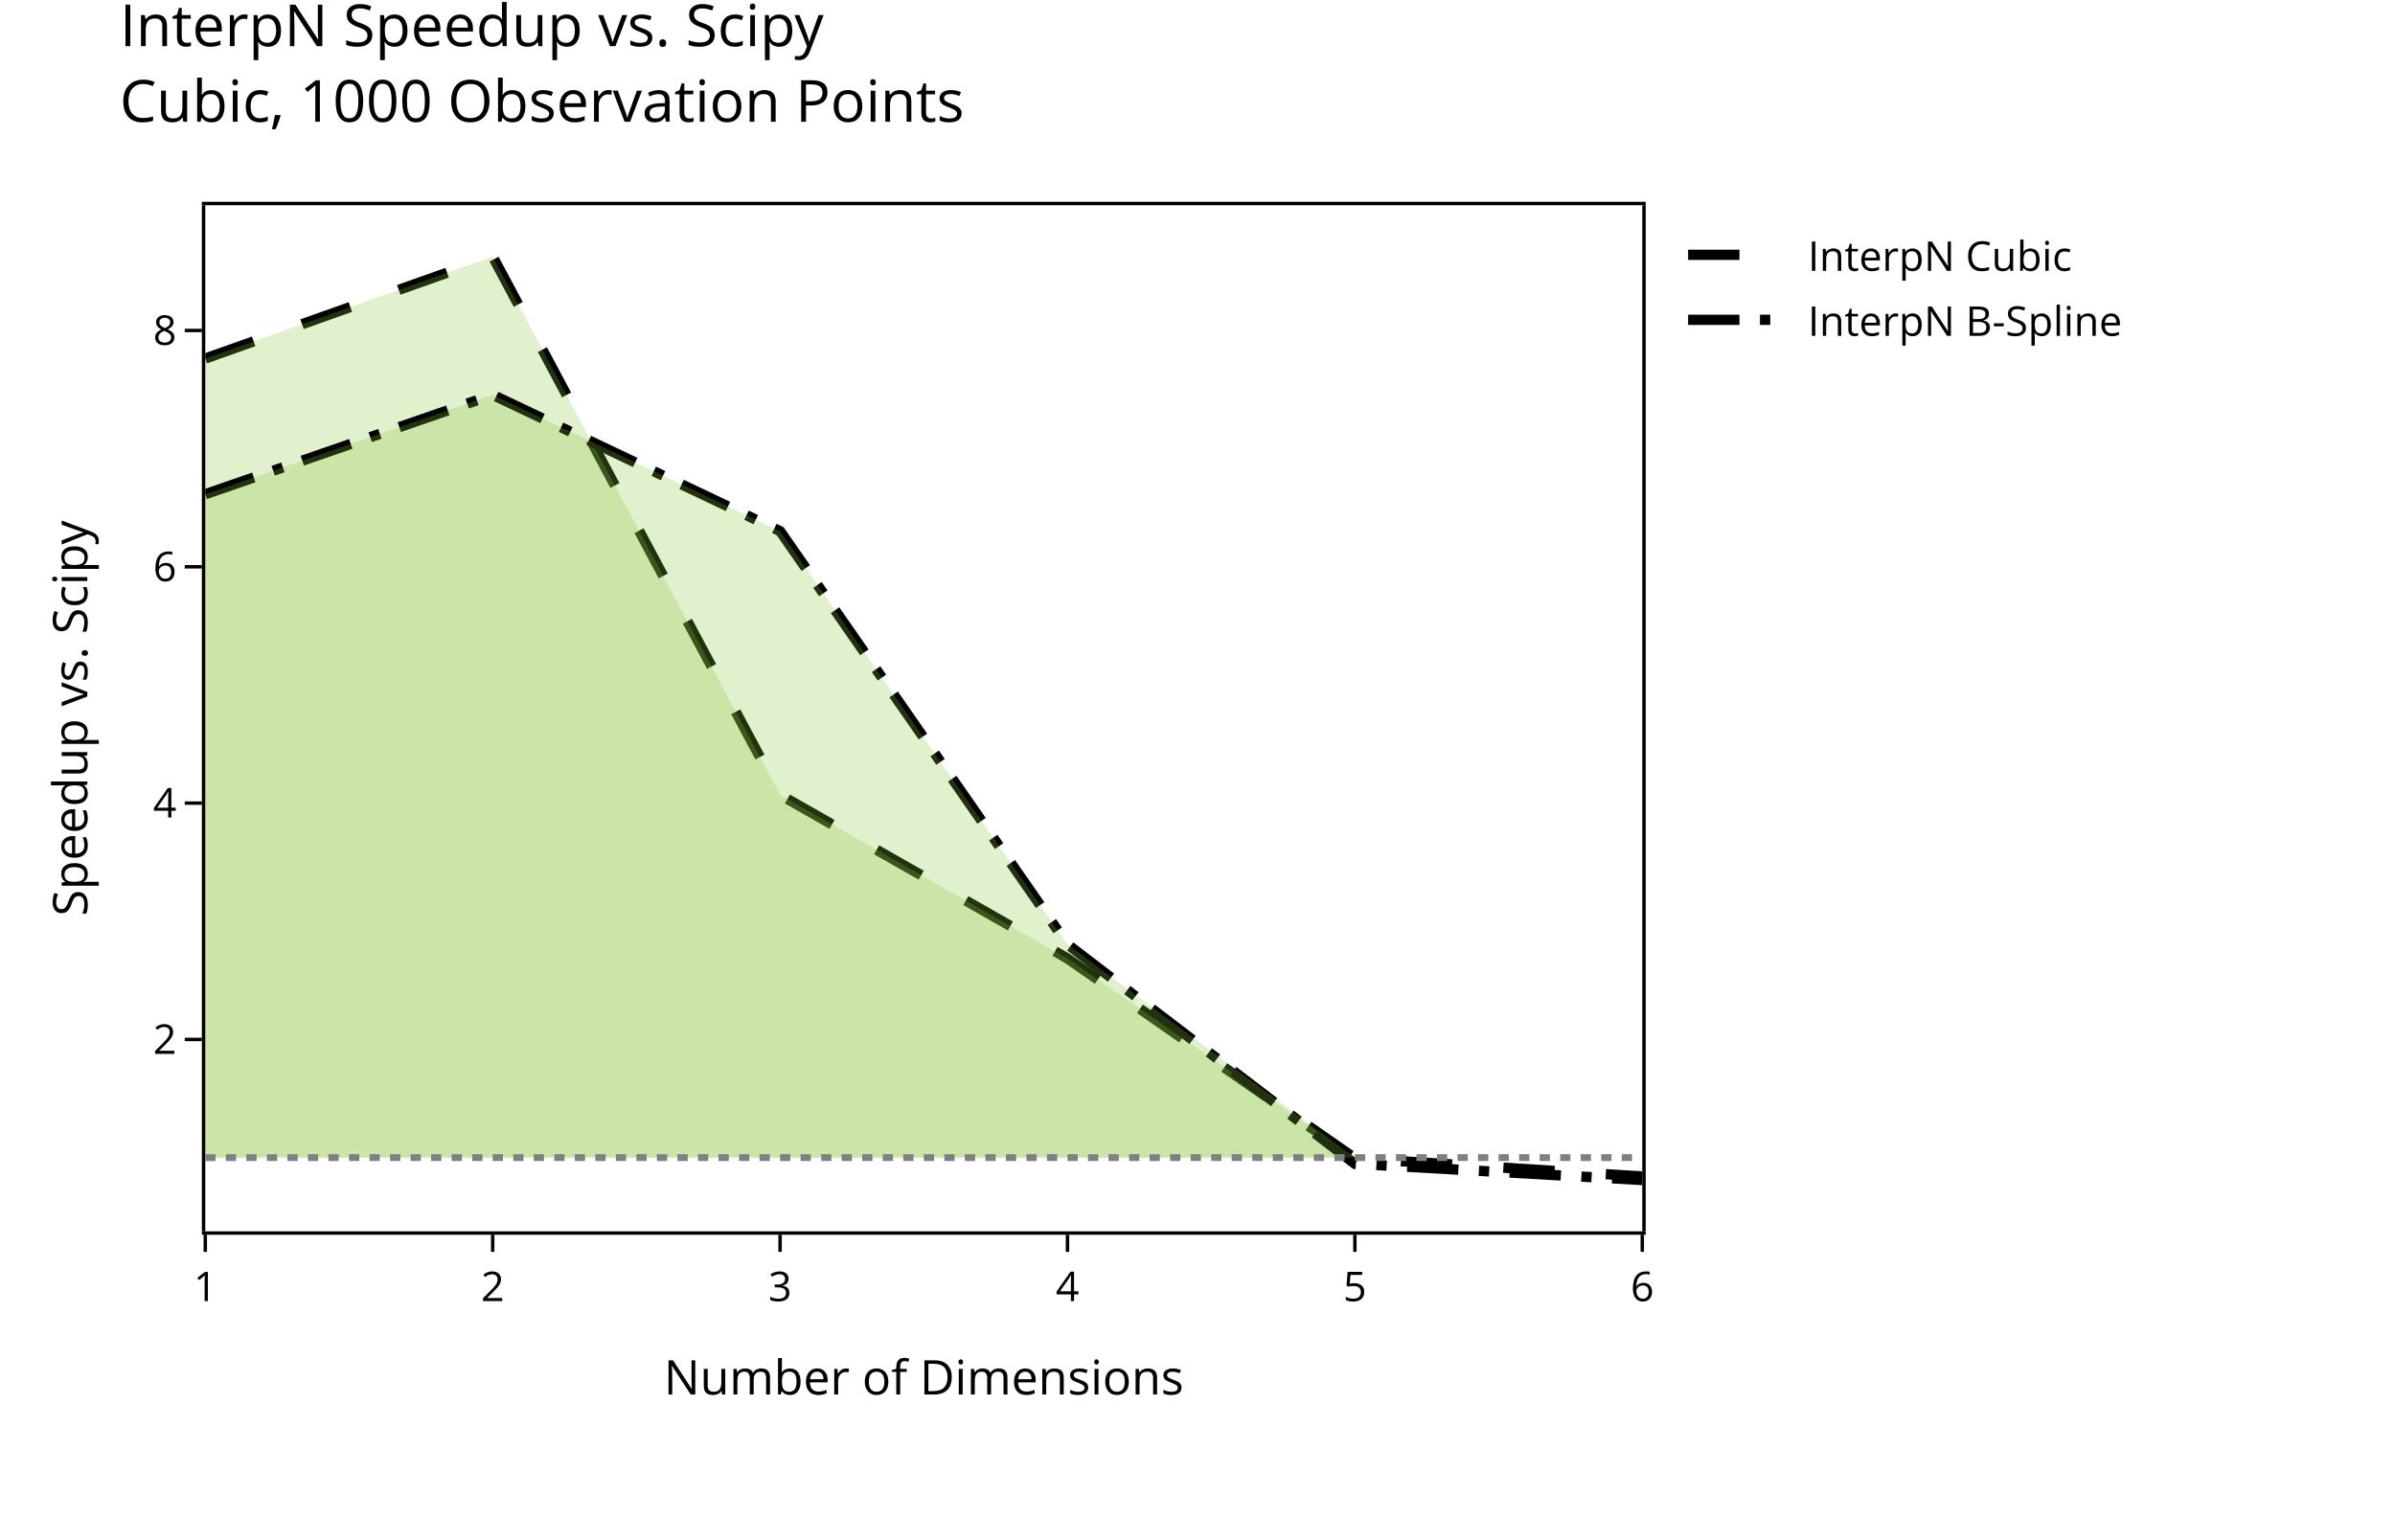
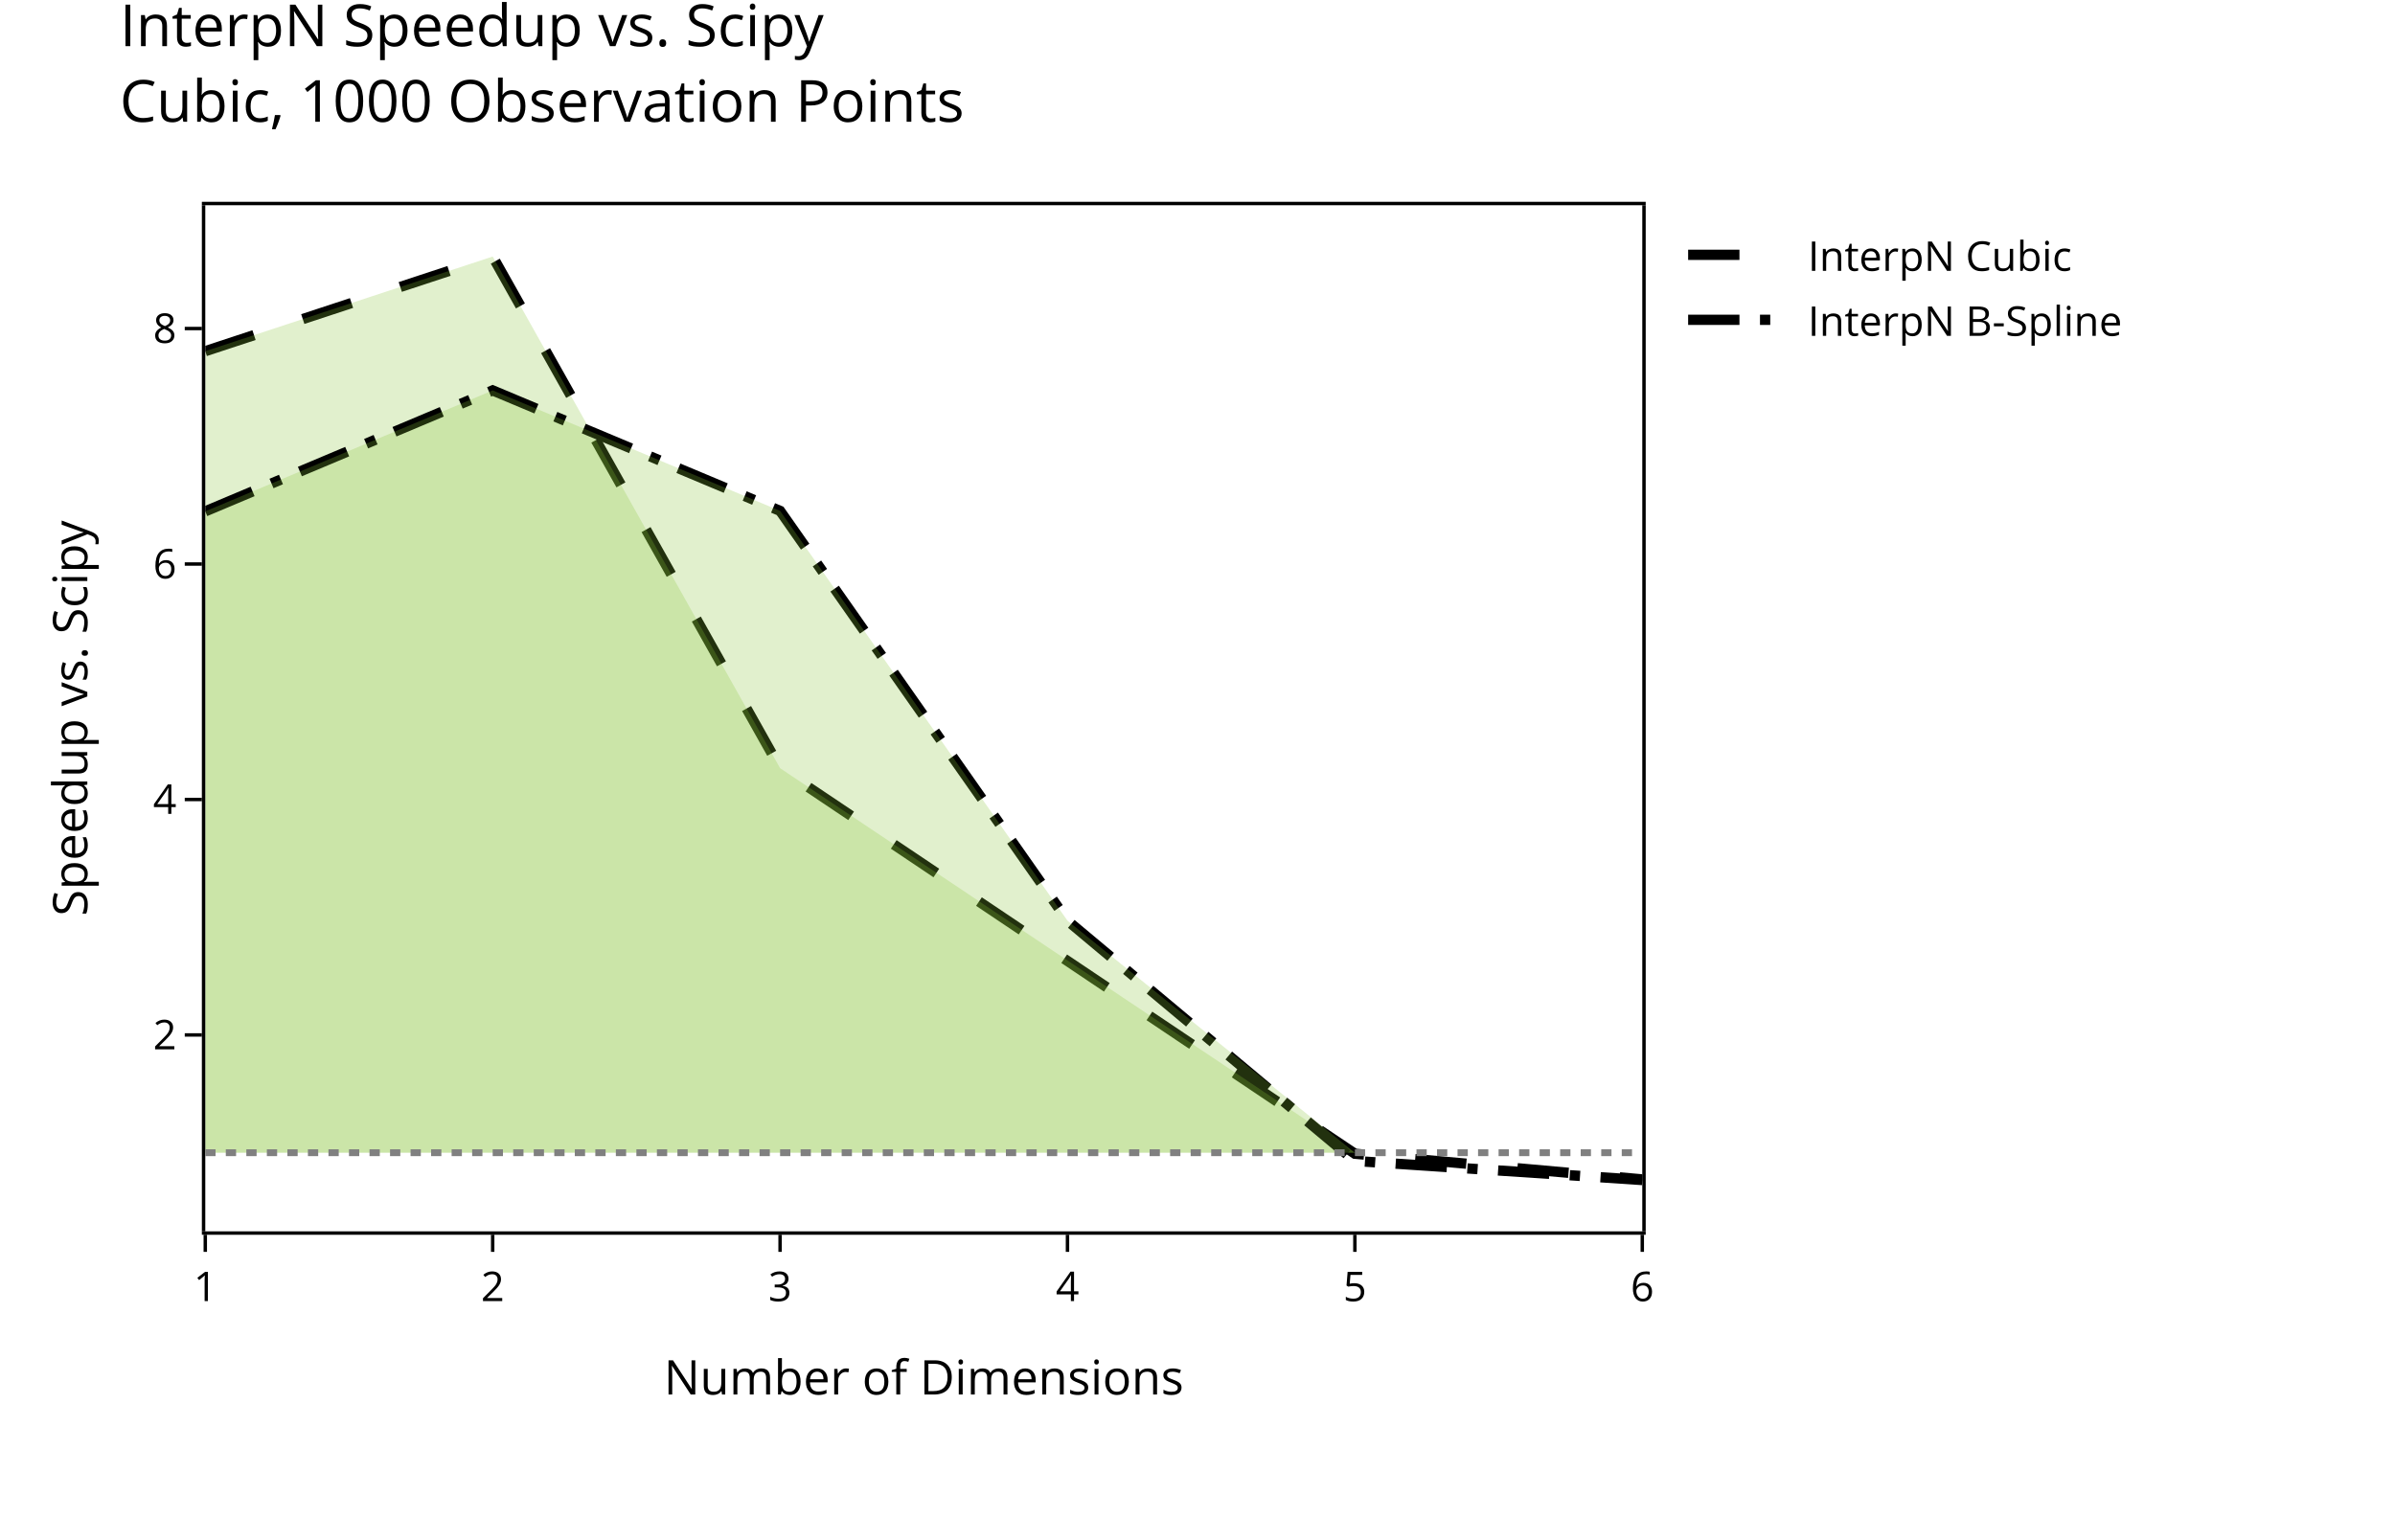
<svg xmlns="http://www.w3.org/2000/svg" class="main-svg" width="700" height="450" style="" viewBox="0 0 700 450">
  <rect x="0" y="0" width="700" height="450" style="fill: rgb(0, 0, 0); fill-opacity: 0;" />
-   <defs id="defs-c38ff6">
+   <defs id="defs-47d95a">
    <g class="clips">
-       <clipPath id="clipc38ff6xyplot" class="plotclip">
+       <clipPath id="clip47d95axyplot" class="plotclip">
        <rect width="420" height="300" />
      </clipPath>
-       <clipPath class="axesclip" id="clipc38ff6x">
+       <clipPath class="axesclip" id="clip47d95ax">
        <rect x="60" y="0" width="420" height="450" />
      </clipPath>
-       <clipPath class="axesclip" id="clipc38ff6y">
+       <clipPath class="axesclip" id="clip47d95ay">
        <rect x="0" y="60" width="700" height="300" />
      </clipPath>
-       <clipPath class="axesclip" id="clipc38ff6xy">
+       <clipPath class="axesclip" id="clip47d95axy">
        <rect x="60" y="60" width="420" height="300" />
      </clipPath>
    </g>
    <g class="gradients" />
    <g class="patterns" />
  </defs>
  <g class="bglayer">
    <rect class="bg" x="60" y="60" width="420" height="300" style="fill: rgb(0, 0, 0); fill-opacity: 0; stroke-width: 0;" />
  </g>
  <g class="layer-below">
    <g class="imagelayer" />
    <g class="shapelayer" />
  </g>
  <g class="cartesianlayer">
    <g class="subplot xy">
      <g class="layer-subplot">
        <g class="shapelayer" />
        <g class="imagelayer" />
      </g>
      <g class="minor-gridlayer">
        <g class="x" />
        <g class="y" />
      </g>
      <g class="gridlayer">
        <g class="x" />
        <g class="y" />
      </g>
      <g class="zerolinelayer" />
      <g class="layer-between">
        <g class="shapelayer" />
        <g class="imagelayer" />
      </g>
      <path class="xlines-below" />
      <path class="ylines-below" />
      <g class="overlines-below" />
      <g class="xaxislayer-below" />
      <g class="yaxislayer-below" />
      <g class="overaxes-below" />
      <g class="overplot">
-         <g class="xy" transform="translate(60,60)" clip-path="url(#clipc38ff6xyplot)">
+         <g class="xy" transform="translate(60,60)" clip-path="url(#clip47d95axyplot)">
          <g class="scatterlayer mlayer">
-             <g class="trace scatter traceb3f515" style="stroke-miterlimit: 2; opacity: 1;">
+             <g class="trace scatter tracea43584" style="stroke-miterlimit: 2; opacity: 1;">
              <g class="fills" />
              <g class="errorbars" />
              <g class="lines">
-                 <path class="js-line" d="M0,44.82L84,15L168,172.38L252,220.23L336,278.64L420,283.96" style="vector-effect: none; fill: none; stroke: rgb(0, 0, 0); stroke-opacity: 1; stroke-dasharray: 15px, 15px; stroke-width: 3px; opacity: 1;" />
-               </g>
-               <g class="points" />
-               <g class="text" />
-             </g>
-             <g class="trace scatter tracee48c7c" style="stroke-miterlimit: 2; opacity: 1;">
+                 <path class="js-line" d="M0,42.67L84,15L168,164.59L336,277.31L420,284.81" style="vector-effect: none; fill: none; stroke: rgb(0, 0, 0); stroke-opacity: 1; stroke-dasharray: 15px, 15px; stroke-width: 3px; opacity: 1;" />
+               </g>
+               <g class="points" />
+               <g class="text" />
+             </g>
+             <g class="trace scatter trace4c08a5" style="stroke-miterlimit: 2; opacity: 1;">
              <g class="fills">
                <g>
-                   <path class="js-fill" d="M0,44.82L84,15L168,172.38L252,220.23L336,278.44L420,278.44L0,278.44Z" style="fill: rgb(139, 196, 59); fill-opacity: 0.25; stroke-width: 0;" />
+                   <path class="js-fill" d="M0,42.67L84,15L168,164.59L336,277.01L420,277.01L0,277.01Z" style="fill: rgb(139, 196, 59); fill-opacity: 0.25; stroke-width: 0;" />
                </g>
              </g>
              <g class="errorbars" />
              <g class="lines">
-                 <path class="js-line" d="M0,44.82L84,15L168,172.38L252,220.23L336,278.44L420,278.44L0,278.44" style="vector-effect: none; fill: none; stroke: rgb(239, 85, 59); stroke-opacity: 1; stroke-width: 0px; opacity: 1;" />
-               </g>
-               <g class="points" />
-               <g class="text" />
-             </g>
-             <g class="trace scatter trace818533" style="stroke-miterlimit: 2; opacity: 1;">
+                 <path class="js-line" d="M0,42.67L84,15L168,164.59L336,277.01L420,277.01L0,277.01" style="vector-effect: none; fill: none; stroke: rgb(239, 85, 59); stroke-opacity: 1; stroke-width: 0px; opacity: 1;" />
+               </g>
+               <g class="points" />
+               <g class="text" />
+             </g>
+             <g class="trace scatter trace7b38c7" style="stroke-miterlimit: 2; opacity: 1;">
              <g class="fills" />
              <g class="errorbars" />
              <g class="lines">
-                 <path class="js-line" d="M0,84.49L84,55.44L168,95.29L252,216.11L336,280.26L420,285" style="vector-effect: none; fill: none; stroke: rgb(0, 0, 0); stroke-opacity: 1; stroke-dasharray: 15px, 6px, 3px, 6px; stroke-width: 3px; opacity: 1;" />
-               </g>
-               <g class="points" />
-               <g class="text" />
-             </g>
-             <g class="trace scatter tracebc44a7" style="stroke-miterlimit: 2; opacity: 1;">
+                 <path class="js-line" d="M0,89.5L84,54.14L168,89.36L252,209.18L336,279.42L420,285" style="vector-effect: none; fill: none; stroke: rgb(0, 0, 0); stroke-opacity: 1; stroke-dasharray: 15px, 6px, 3px, 6px; stroke-width: 3px; opacity: 1;" />
+               </g>
+               <g class="points" />
+               <g class="text" />
+             </g>
+             <g class="trace scatter trace6a53e4" style="stroke-miterlimit: 2; opacity: 1;">
              <g class="fills">
                <g>
-                   <path class="js-fill" d="M0,84.49L84,55.44L168,95.29L252,216.11L336,278.44L420,278.44L0,278.44Z" style="fill: rgb(139, 196, 59); fill-opacity: 0.25; stroke-width: 0;" />
+                   <path class="js-fill" d="M0,89.5L84,54.14L168,89.36L252,209.18L336,277.01L420,277.01L0,277.01Z" style="fill: rgb(139, 196, 59); fill-opacity: 0.25; stroke-width: 0;" />
                </g>
              </g>
              <g class="errorbars" />
              <g class="lines">
-                 <path class="js-line" d="M0,84.49L84,55.44L168,95.29L252,216.11L336,278.44L420,278.44L0,278.44" style="vector-effect: none; fill: none; stroke: rgb(171, 99, 250); stroke-opacity: 1; stroke-width: 0px; opacity: 1;" />
+                 <path class="js-line" d="M0,89.5L84,54.14L168,89.36L252,209.18L336,277.01L420,277.01L0,277.01" style="vector-effect: none; fill: none; stroke: rgb(171, 99, 250); stroke-opacity: 1; stroke-width: 0px; opacity: 1;" />
              </g>
              <g class="points" />
              <g class="text" />
            </g>
          </g>
        </g>
      </g>
      <path class="xlines-above crisp" d="M59,360.5H481M59,59.5H481" style="fill: none; stroke-width: 1px; stroke: rgb(0, 0, 0); stroke-opacity: 1;" />
      <path class="ylines-above crisp" d="M59.5,60V360M480.5,60V360" style="fill: none; stroke-width: 1px; stroke: rgb(0, 0, 0); stroke-opacity: 1;" />
      <g class="overlines-above" />
      <g class="xaxislayer-above">
        <path class="xtick ticks crisp" d="M0,361v5" transform="translate(60,0)" style="stroke: rgb(0, 0, 0); stroke-opacity: 1; stroke-width: 1px;" />
        <path class="xtick ticks crisp" d="M0,361v5" transform="translate(144,0)" style="stroke: rgb(0, 0, 0); stroke-opacity: 1; stroke-width: 1px;" />
        <path class="xtick ticks crisp" d="M0,361v5" transform="translate(228,0)" style="stroke: rgb(0, 0, 0); stroke-opacity: 1; stroke-width: 1px;" />
        <path class="xtick ticks crisp" d="M0,361v5" transform="translate(312,0)" style="stroke: rgb(0, 0, 0); stroke-opacity: 1; stroke-width: 1px;" />
        <path class="xtick ticks crisp" d="M0,361v5" transform="translate(396,0)" style="stroke: rgb(0, 0, 0); stroke-opacity: 1; stroke-width: 1px;" />
        <path class="xtick ticks crisp" d="M0,361v5" transform="translate(480,0)" style="stroke: rgb(0, 0, 0); stroke-opacity: 1; stroke-width: 1px;" />
        <g class="xtick">
          <text text-anchor="middle" x="0" y="380.4" transform="translate(60,0)" style="font-family: 'Open Sans', verdana, arial, sans-serif; font-size: 12px; fill: rgb(0, 0, 0); fill-opacity: 1; white-space: pre; opacity: 1;">1</text>
        </g>
        <g class="xtick">
          <text text-anchor="middle" x="0" y="380.4" style="font-family: 'Open Sans', verdana, arial, sans-serif; font-size: 12px; fill: rgb(0, 0, 0); fill-opacity: 1; white-space: pre; opacity: 1;" transform="translate(144,0)">2</text>
        </g>
        <g class="xtick">
          <text text-anchor="middle" x="0" y="380.4" style="font-family: 'Open Sans', verdana, arial, sans-serif; font-size: 12px; fill: rgb(0, 0, 0); fill-opacity: 1; white-space: pre; opacity: 1;" transform="translate(228,0)">3</text>
        </g>
        <g class="xtick">
          <text text-anchor="middle" x="0" y="380.4" style="font-family: 'Open Sans', verdana, arial, sans-serif; font-size: 12px; fill: rgb(0, 0, 0); fill-opacity: 1; white-space: pre; opacity: 1;" transform="translate(312,0)">4</text>
        </g>
        <g class="xtick">
          <text text-anchor="middle" x="0" y="380.4" style="font-family: 'Open Sans', verdana, arial, sans-serif; font-size: 12px; fill: rgb(0, 0, 0); fill-opacity: 1; white-space: pre; opacity: 1;" transform="translate(396,0)">5</text>
        </g>
        <g class="xtick">
          <text text-anchor="middle" x="0" y="380.4" style="font-family: 'Open Sans', verdana, arial, sans-serif; font-size: 12px; fill: rgb(0, 0, 0); fill-opacity: 1; white-space: pre; opacity: 1;" transform="translate(480,0)">6</text>
        </g>
      </g>
      <g class="yaxislayer-above">
-         <path class="ytick ticks crisp" d="M59,0h-5" transform="translate(0,303.9)" style="stroke: rgb(0, 0, 0); stroke-opacity: 1; stroke-width: 1px;" />
-         <path class="ytick ticks crisp" d="M59,0h-5" transform="translate(0,234.8)" style="stroke: rgb(0, 0, 0); stroke-opacity: 1; stroke-width: 1px;" />
-         <path class="ytick ticks crisp" d="M59,0h-5" transform="translate(0,165.71)" style="stroke: rgb(0, 0, 0); stroke-opacity: 1; stroke-width: 1px;" />
-         <path class="ytick ticks crisp" d="M59,0h-5" transform="translate(0,96.62)" style="stroke: rgb(0, 0, 0); stroke-opacity: 1; stroke-width: 1px;" />
-         <g class="ytick">
-           <text text-anchor="end" x="51.6" y="4.2" transform="translate(0,303.9)" style="font-family: 'Open Sans', verdana, arial, sans-serif; font-size: 12px; fill: rgb(0, 0, 0); fill-opacity: 1; white-space: pre; opacity: 1;">2</text>
-         </g>
-         <g class="ytick">
-           <text text-anchor="end" x="51.6" y="4.2" style="font-family: 'Open Sans', verdana, arial, sans-serif; font-size: 12px; fill: rgb(0, 0, 0); fill-opacity: 1; white-space: pre; opacity: 1;" transform="translate(0,234.8)">4</text>
-         </g>
-         <g class="ytick">
-           <text text-anchor="end" x="51.6" y="4.2" style="font-family: 'Open Sans', verdana, arial, sans-serif; font-size: 12px; fill: rgb(0, 0, 0); fill-opacity: 1; white-space: pre; opacity: 1;" transform="translate(0,165.71)">6</text>
-         </g>
-         <g class="ytick">
-           <text text-anchor="end" x="51.6" y="4.2" style="font-family: 'Open Sans', verdana, arial, sans-serif; font-size: 12px; fill: rgb(0, 0, 0); fill-opacity: 1; white-space: pre; opacity: 1;" transform="translate(0,96.62)">8</text>
+         <path class="ytick ticks crisp" d="M59,0h-5" transform="translate(0,302.58)" style="stroke: rgb(0, 0, 0); stroke-opacity: 1; stroke-width: 1px;" />
+         <path class="ytick ticks crisp" d="M59,0h-5" transform="translate(0,233.74)" style="stroke: rgb(0, 0, 0); stroke-opacity: 1; stroke-width: 1px;" />
+         <path class="ytick ticks crisp" d="M59,0h-5" transform="translate(0,164.9)" style="stroke: rgb(0, 0, 0); stroke-opacity: 1; stroke-width: 1px;" />
+         <path class="ytick ticks crisp" d="M59,0h-5" transform="translate(0,96.05)" style="stroke: rgb(0, 0, 0); stroke-opacity: 1; stroke-width: 1px;" />
+         <g class="ytick">
+           <text text-anchor="end" x="51.6" y="4.2" transform="translate(0,302.58)" style="font-family: 'Open Sans', verdana, arial, sans-serif; font-size: 12px; fill: rgb(0, 0, 0); fill-opacity: 1; white-space: pre; opacity: 1;">2</text>
+         </g>
+         <g class="ytick">
+           <text text-anchor="end" x="51.6" y="4.2" style="font-family: 'Open Sans', verdana, arial, sans-serif; font-size: 12px; fill: rgb(0, 0, 0); fill-opacity: 1; white-space: pre; opacity: 1;" transform="translate(0,233.74)">4</text>
+         </g>
+         <g class="ytick">
+           <text text-anchor="end" x="51.6" y="4.2" style="font-family: 'Open Sans', verdana, arial, sans-serif; font-size: 12px; fill: rgb(0, 0, 0); fill-opacity: 1; white-space: pre; opacity: 1;" transform="translate(0,164.9)">6</text>
+         </g>
+         <g class="ytick">
+           <text text-anchor="end" x="51.6" y="4.2" style="font-family: 'Open Sans', verdana, arial, sans-serif; font-size: 12px; fill: rgb(0, 0, 0); fill-opacity: 1; white-space: pre; opacity: 1;" transform="translate(0,96.05)">8</text>
        </g>
      </g>
      <g class="overaxes-above" />
    </g>
  </g>
  <g class="polarlayer" />
  <g class="smithlayer" />
  <g class="ternarylayer" />
  <g class="geolayer" />
  <g class="funnelarealayer" />
  <g class="pielayer" />
  <g class="iciclelayer" />
  <g class="treemaplayer" />
  <g class="sunburstlayer" />
  <g class="glimages" />
-   <defs id="topdefs-c38ff6">
+   <defs id="topdefs-47d95a">
    <g class="clips" />
-     <clipPath id="legendc38ff6">
+     <clipPath id="legend47d95a">
      <rect width="134" height="48" x="0" y="0" />
    </clipPath>
  </defs>
  <g class="layer-above">
    <g class="imagelayer" />
    <g class="shapelayer">
-       <g class="shape-group" data-index="0" clip-path="url(#clipc38ff6y)">
-         <path data-index="0" fill-rule="evenodd" d="M60,338.44L480,338.44" style="opacity: 1; stroke: rgb(128, 128, 128); stroke-opacity: 1; fill: rgb(0, 0, 0); fill-opacity: 0; stroke-dasharray: 3px, 3px; stroke-width: 2px;" />
+       <g class="shape-group" data-index="0" clip-path="url(#clip47d95ay)">
+         <path data-index="0" fill-rule="evenodd" d="M60,337.01L480,337.01" style="opacity: 1; stroke: rgb(128, 128, 128); stroke-opacity: 1; fill: rgb(0, 0, 0); fill-opacity: 0; stroke-dasharray: 3px, 3px; stroke-width: 2px;" />
      </g>
    </g>
  </g>
  <g class="infolayer">
    <g class="legend" pointer-events="all" transform="translate(488.4,60)">
      <rect class="bg" shape-rendering="crispEdges" width="134" height="48" x="0" y="0" style="stroke: rgb(68, 68, 68); stroke-opacity: 1; fill: rgb(0, 0, 0); fill-opacity: 0; stroke-width: 0px;" />
-       <g class="scrollbox" transform="" clip-path="url(#legendc38ff6)">
+       <g class="scrollbox" transform="" clip-path="url(#legend47d95a)">
        <g class="groups">
          <g class="traces" transform="translate(0,14.5)" style="opacity: 1;">
            <text class="legendtext" text-anchor="start" x="40" y="4.68" style="font-family: 'Open Sans', verdana, arial, sans-serif; font-size: 12px; fill: rgb(0, 0, 0); fill-opacity: 1; white-space: pre;">InterpN Cubic</text>
            <g class="layers" style="opacity: 1;">
              <g class="legendfill" />
              <g class="legendlines">
                <path class="js-line" d="M5,0h30" style="fill: none; stroke: rgb(0, 0, 0); stroke-opacity: 1; stroke-dasharray: 15px, 15px; stroke-width: 3px;" />
              </g>
              <g class="legendsymbols">
                <g class="legendpoints" />
              </g>
            </g>
            <rect class="legendtoggle" x="0" y="-9.5" width="128.375" height="19" style="fill: rgb(0, 0, 0); fill-opacity: 0;" />
          </g>
          <g class="traces" transform="translate(0,33.5)" style="opacity: 1;">
            <text class="legendtext" text-anchor="start" x="40" y="4.68" style="font-family: 'Open Sans', verdana, arial, sans-serif; font-size: 12px; fill: rgb(0, 0, 0); fill-opacity: 1; white-space: pre;">InterpN B-Spline</text>
            <g class="layers" style="opacity: 1;">
              <g class="legendfill" />
              <g class="legendlines">
                <path class="js-line" d="M5,0h30" style="fill: none; stroke: rgb(0, 0, 0); stroke-opacity: 1; stroke-dasharray: 15px, 6px, 3px, 6px; stroke-width: 3px;" />
              </g>
              <g class="legendsymbols">
                <g class="legendpoints" />
              </g>
            </g>
            <rect class="legendtoggle" x="0" y="-9.5" width="128.375" height="19" style="fill: rgb(0, 0, 0); fill-opacity: 0;" />
          </g>
        </g>
      </g>
      <rect class="scrollbar" rx="20" ry="3" width="0" height="0" x="0" y="0" style="fill: rgb(128, 139, 164); fill-opacity: 1;" />
    </g>
    <g class="g-gtitle">
      <text class="gtitle" x="35" y="13.5" text-anchor="start" dy="0.7em" style="opacity: 1; font-family: 'Open Sans', verdana, arial, sans-serif; font-size: 17px; fill: rgb(0, 0, 0); fill-opacity: 1; white-space: pre;">
        <tspan class="line" dy="0em" x="35" y="13.5">InterpN Speedup vs. Scipy</tspan>
        <tspan class="line" dy="1.3em" x="35" y="13.5">Cubic, 1000 Observation Points</tspan>
      </text>
    </g>
    <g class="g-xtitle">
      <text class="xtitle" x="270" y="407.706" text-anchor="middle" style="opacity: 1; font-family: 'Open Sans', verdana, arial, sans-serif; font-size: 14px; fill: rgb(0, 0, 0); fill-opacity: 1; white-space: pre;">Number of Dimensions</text>
    </g>
    <g class="g-ytitle">
      <text class="ytitle" transform="rotate(-90,25.52188,210)" x="25.522" y="210" text-anchor="middle" style="opacity: 1; font-family: 'Open Sans', verdana, arial, sans-serif; font-size: 14px; fill: rgb(0, 0, 0); fill-opacity: 1; white-space: pre;">Speedup vs. Scipy</text>
    </g>
  </g>
</svg>
